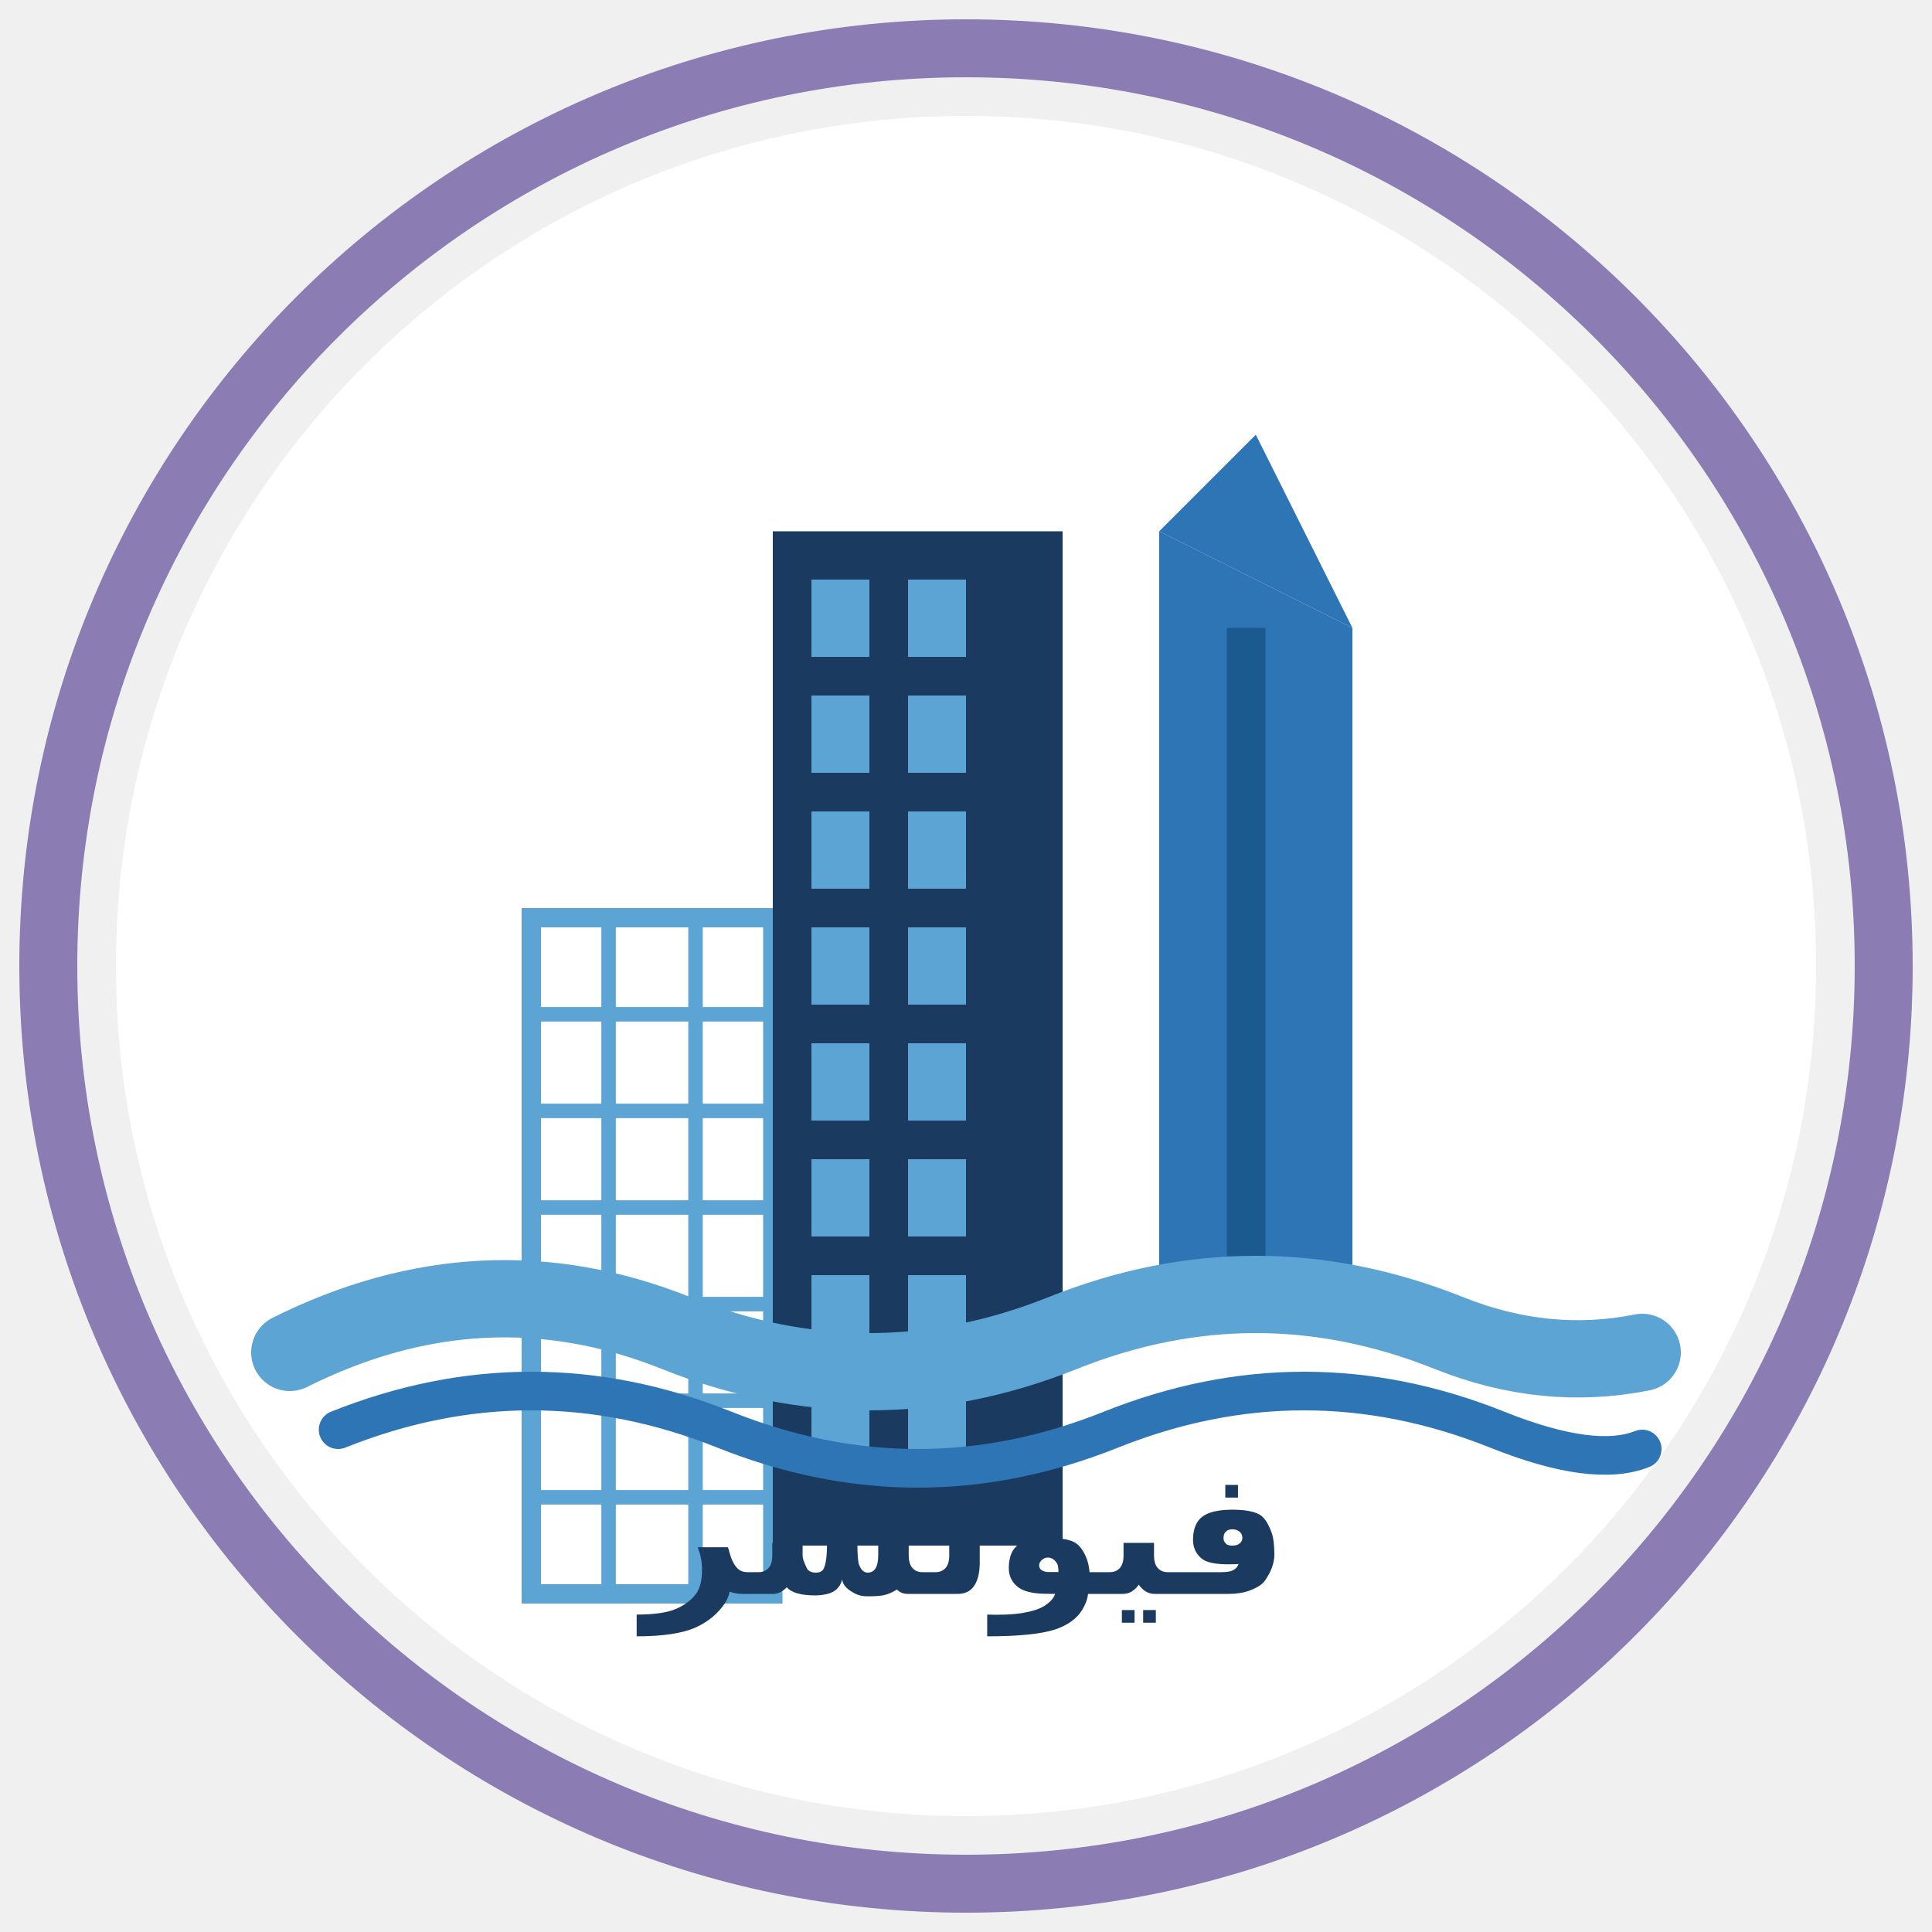
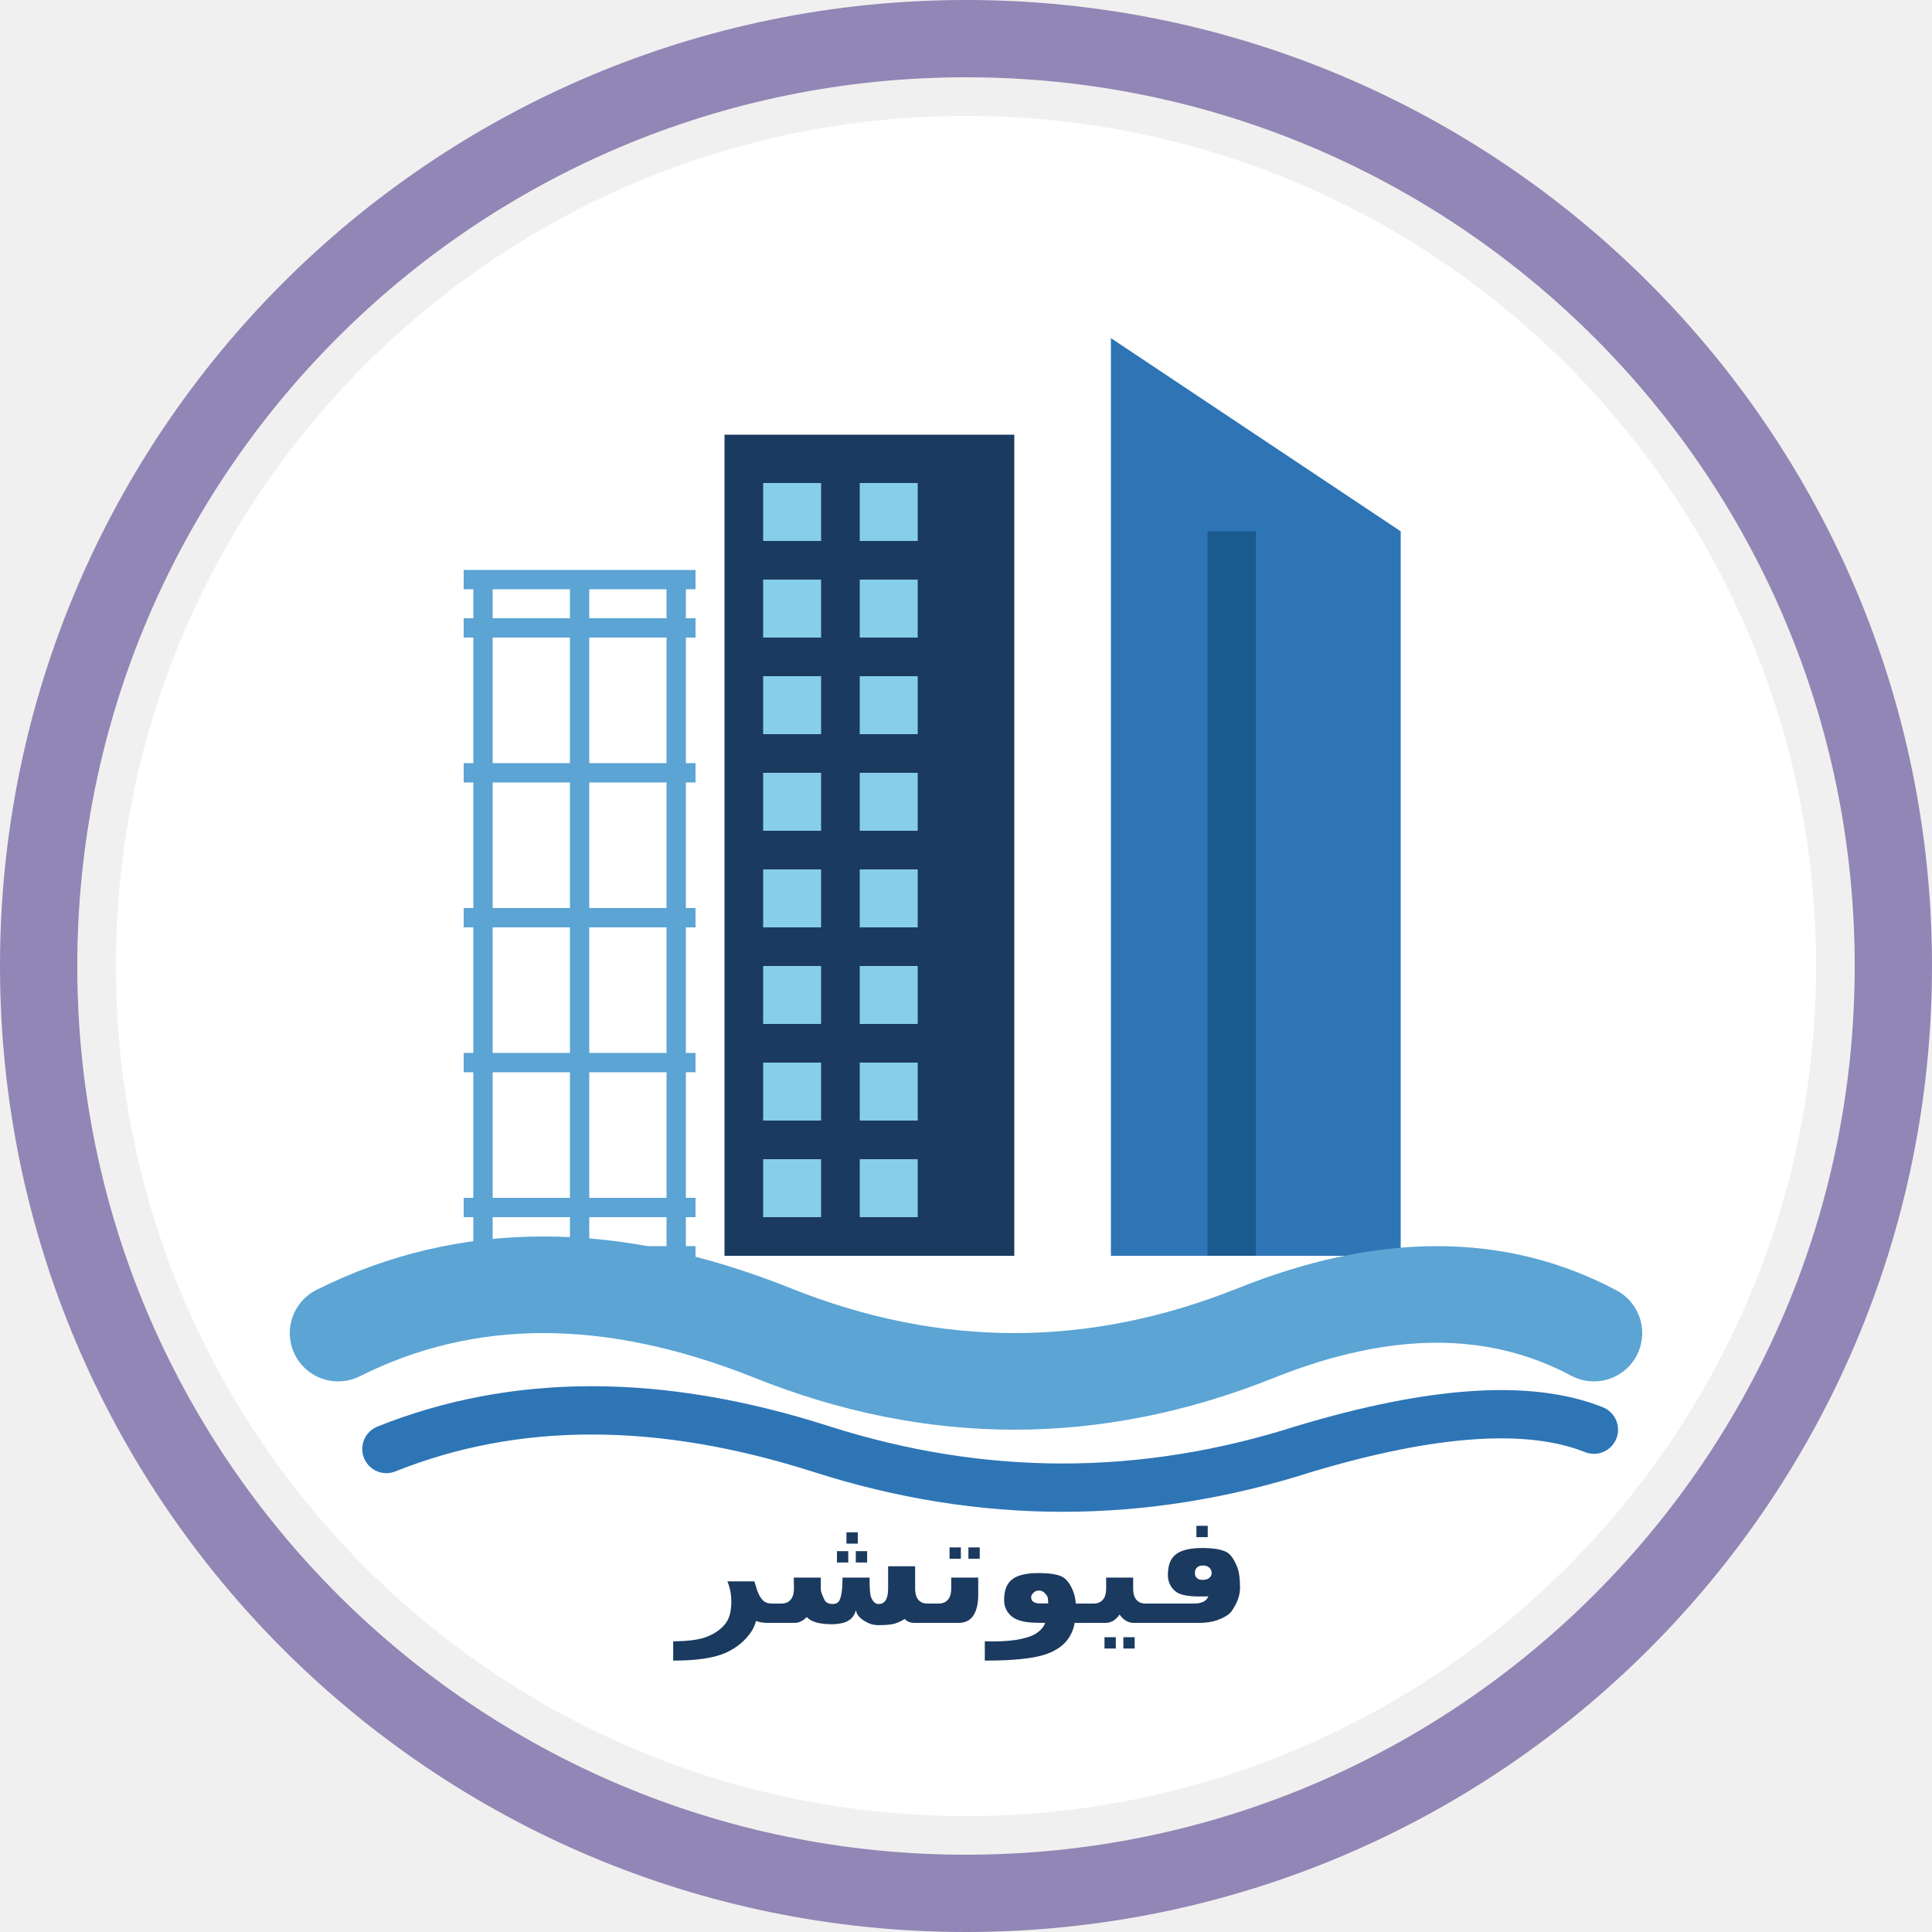
<svg xmlns="http://www.w3.org/2000/svg" viewBox="0 0 200 200" width="200" height="200">
-   <circle cx="100" cy="100" r="95" fill="none" stroke="#8B7CB3" stroke-width="6" />
-   <circle cx="100" cy="100" r="88" fill="white" />
-   <g transform="translate(45, 45)">
-     <rect x="10" y="50" width="25" height="70" fill="none" stroke="#5BA4D4" stroke-width="2" />
-     <line x1="10" y1="60" x2="35" y2="60" stroke="#5BA4D4" stroke-width="1.5" />
-     <line x1="10" y1="70" x2="35" y2="70" stroke="#5BA4D4" stroke-width="1.5" />
-     <line x1="10" y1="80" x2="35" y2="80" stroke="#5BA4D4" stroke-width="1.5" />
-     <line x1="10" y1="90" x2="35" y2="90" stroke="#5BA4D4" stroke-width="1.5" />
-     <line x1="10" y1="100" x2="35" y2="100" stroke="#5BA4D4" stroke-width="1.5" />
-     <line x1="10" y1="110" x2="35" y2="110" stroke="#5BA4D4" stroke-width="1.5" />
-     <line x1="18" y1="50" x2="18" y2="120" stroke="#5BA4D4" stroke-width="1.5" />
-     <line x1="27" y1="50" x2="27" y2="120" stroke="#5BA4D4" stroke-width="1.5" />
+   <circle cx="100" cy="100" r="96" fill="none" stroke="#9186B5" stroke-width="8" />
+   <circle cx="100" cy="100" r="88" fill="#ffffff" />
+   <g>
+     <line x1="50" y1="60" x2="50" y2="130" stroke="#5BA4D4" stroke-width="2" />
+     <line x1="60" y1="60" x2="60" y2="130" stroke="#5BA4D4" stroke-width="2" />
+     <line x1="70" y1="60" x2="70" y2="130" stroke="#5BA4D4" stroke-width="2" />
+     <line x1="48" y1="65" x2="72" y2="65" stroke="#5BA4D4" stroke-width="2" />
+     <line x1="48" y1="80" x2="72" y2="80" stroke="#5BA4D4" stroke-width="2" />
+     <line x1="48" y1="95" x2="72" y2="95" stroke="#5BA4D4" stroke-width="2" />
+     <line x1="48" y1="110" x2="72" y2="110" stroke="#5BA4D4" stroke-width="2" />
+     <line x1="48" y1="125" x2="72" y2="125" stroke="#5BA4D4" stroke-width="2" />
+     <line x1="48" y1="60" x2="72" y2="60" stroke="#5BA4D4" stroke-width="2" />
+     <line x1="48" y1="130" x2="72" y2="130" stroke="#5BA4D4" stroke-width="2" />
  </g>
-   <g transform="translate(70, 30)">
-     <rect x="10" y="25" width="30" height="105" fill="#1B3A5F" />
-     <rect x="14" y="30" width="6" height="8" fill="#5BA4D4" />
-     <rect x="24" y="30" width="6" height="8" fill="#5BA4D4" />
-     <rect x="14" y="42" width="6" height="8" fill="#5BA4D4" />
-     <rect x="24" y="42" width="6" height="8" fill="#5BA4D4" />
-     <rect x="14" y="54" width="6" height="8" fill="#5BA4D4" />
-     <rect x="24" y="54" width="6" height="8" fill="#5BA4D4" />
-     <rect x="14" y="66" width="6" height="8" fill="#5BA4D4" />
-     <rect x="24" y="66" width="6" height="8" fill="#5BA4D4" />
-     <rect x="14" y="78" width="6" height="8" fill="#5BA4D4" />
-     <rect x="24" y="78" width="6" height="8" fill="#5BA4D4" />
-     <rect x="14" y="90" width="6" height="8" fill="#5BA4D4" />
-     <rect x="24" y="90" width="6" height="8" fill="#5BA4D4" />
-     <rect x="14" y="102" width="6" height="8" fill="#5BA4D4" />
-     <rect x="24" y="102" width="6" height="8" fill="#5BA4D4" />
-     <rect x="14" y="114" width="6" height="8" fill="#5BA4D4" />
-     <rect x="24" y="114" width="6" height="8" fill="#5BA4D4" />
+   <g>
+     <rect x="75" y="45" width="30" height="85" fill="#1B3A5F" />
+     <rect x="79" y="50" width="6" height="6" fill="#87CEEB" />
+     <rect x="89" y="50" width="6" height="6" fill="#87CEEB" />
+     <rect x="79" y="60" width="6" height="6" fill="#87CEEB" />
+     <rect x="89" y="60" width="6" height="6" fill="#87CEEB" />
+     <rect x="79" y="70" width="6" height="6" fill="#87CEEB" />
+     <rect x="89" y="70" width="6" height="6" fill="#87CEEB" />
+     <rect x="79" y="80" width="6" height="6" fill="#87CEEB" />
+     <rect x="89" y="80" width="6" height="6" fill="#87CEEB" />
+     <rect x="79" y="90" width="6" height="6" fill="#87CEEB" />
+     <rect x="89" y="90" width="6" height="6" fill="#87CEEB" />
+     <rect x="79" y="100" width="6" height="6" fill="#87CEEB" />
+     <rect x="89" y="100" width="6" height="6" fill="#87CEEB" />
+     <rect x="79" y="110" width="6" height="6" fill="#87CEEB" />
+     <rect x="89" y="110" width="6" height="6" fill="#87CEEB" />
+     <rect x="79" y="120" width="6" height="6" fill="#87CEEB" />
+     <rect x="89" y="120" width="6" height="6" fill="#87CEEB" />
  </g>
-   <g transform="translate(95, 40)">
-     <polygon points="25,15 45,25 45,95 25,95 25,15" fill="#2E75B6" />
-     <polygon points="25,15 35,5 45,25 25,15" fill="#2E75B6" />
-     <rect x="32" y="25" width="4" height="70" fill="#1B5A8F" />
+   <g>
+     <polygon points="115,35 145,55 145,130 115,130" fill="#2E75B6" />
+     <rect x="125" y="55" width="5" height="75" fill="#1B5A8F" />
  </g>
-   <path d="M30,140 Q50,130 70,138 Q90,146 110,138 Q130,130 150,138 Q160,142 170,140" fill="none" stroke="#5BA4D4" stroke-width="8" stroke-linecap="round" />
-   <path d="M35,148 Q55,140 75,148 Q95,156 115,148 Q135,140 155,148 Q165,152 170,150" fill="none" stroke="#2E75B6" stroke-width="4" stroke-linecap="round" />
-   <text x="100" y="165" text-anchor="middle" font-family="Arial, sans-serif" font-size="18" font-weight="bold" fill="#1B3A5F">فيوتشر</text>
+   <path d="M35,138 Q55,128 80,138 Q105,148 130,138 Q150,130 165,138" fill="none" stroke="#5BA4D4" stroke-width="10" stroke-linecap="round" />
+   <path d="M40,150 Q60,142 85,150 Q110,158 135,150 Q155,144 165,148" fill="none" stroke="#2E75B6" stroke-width="5" stroke-linecap="round" />
+   <text x="100" y="168" text-anchor="middle" font-family="Arial, Tahoma, sans-serif" font-size="16" font-weight="bold" fill="#1B3A5F">فيوتشر</text>
</svg>
